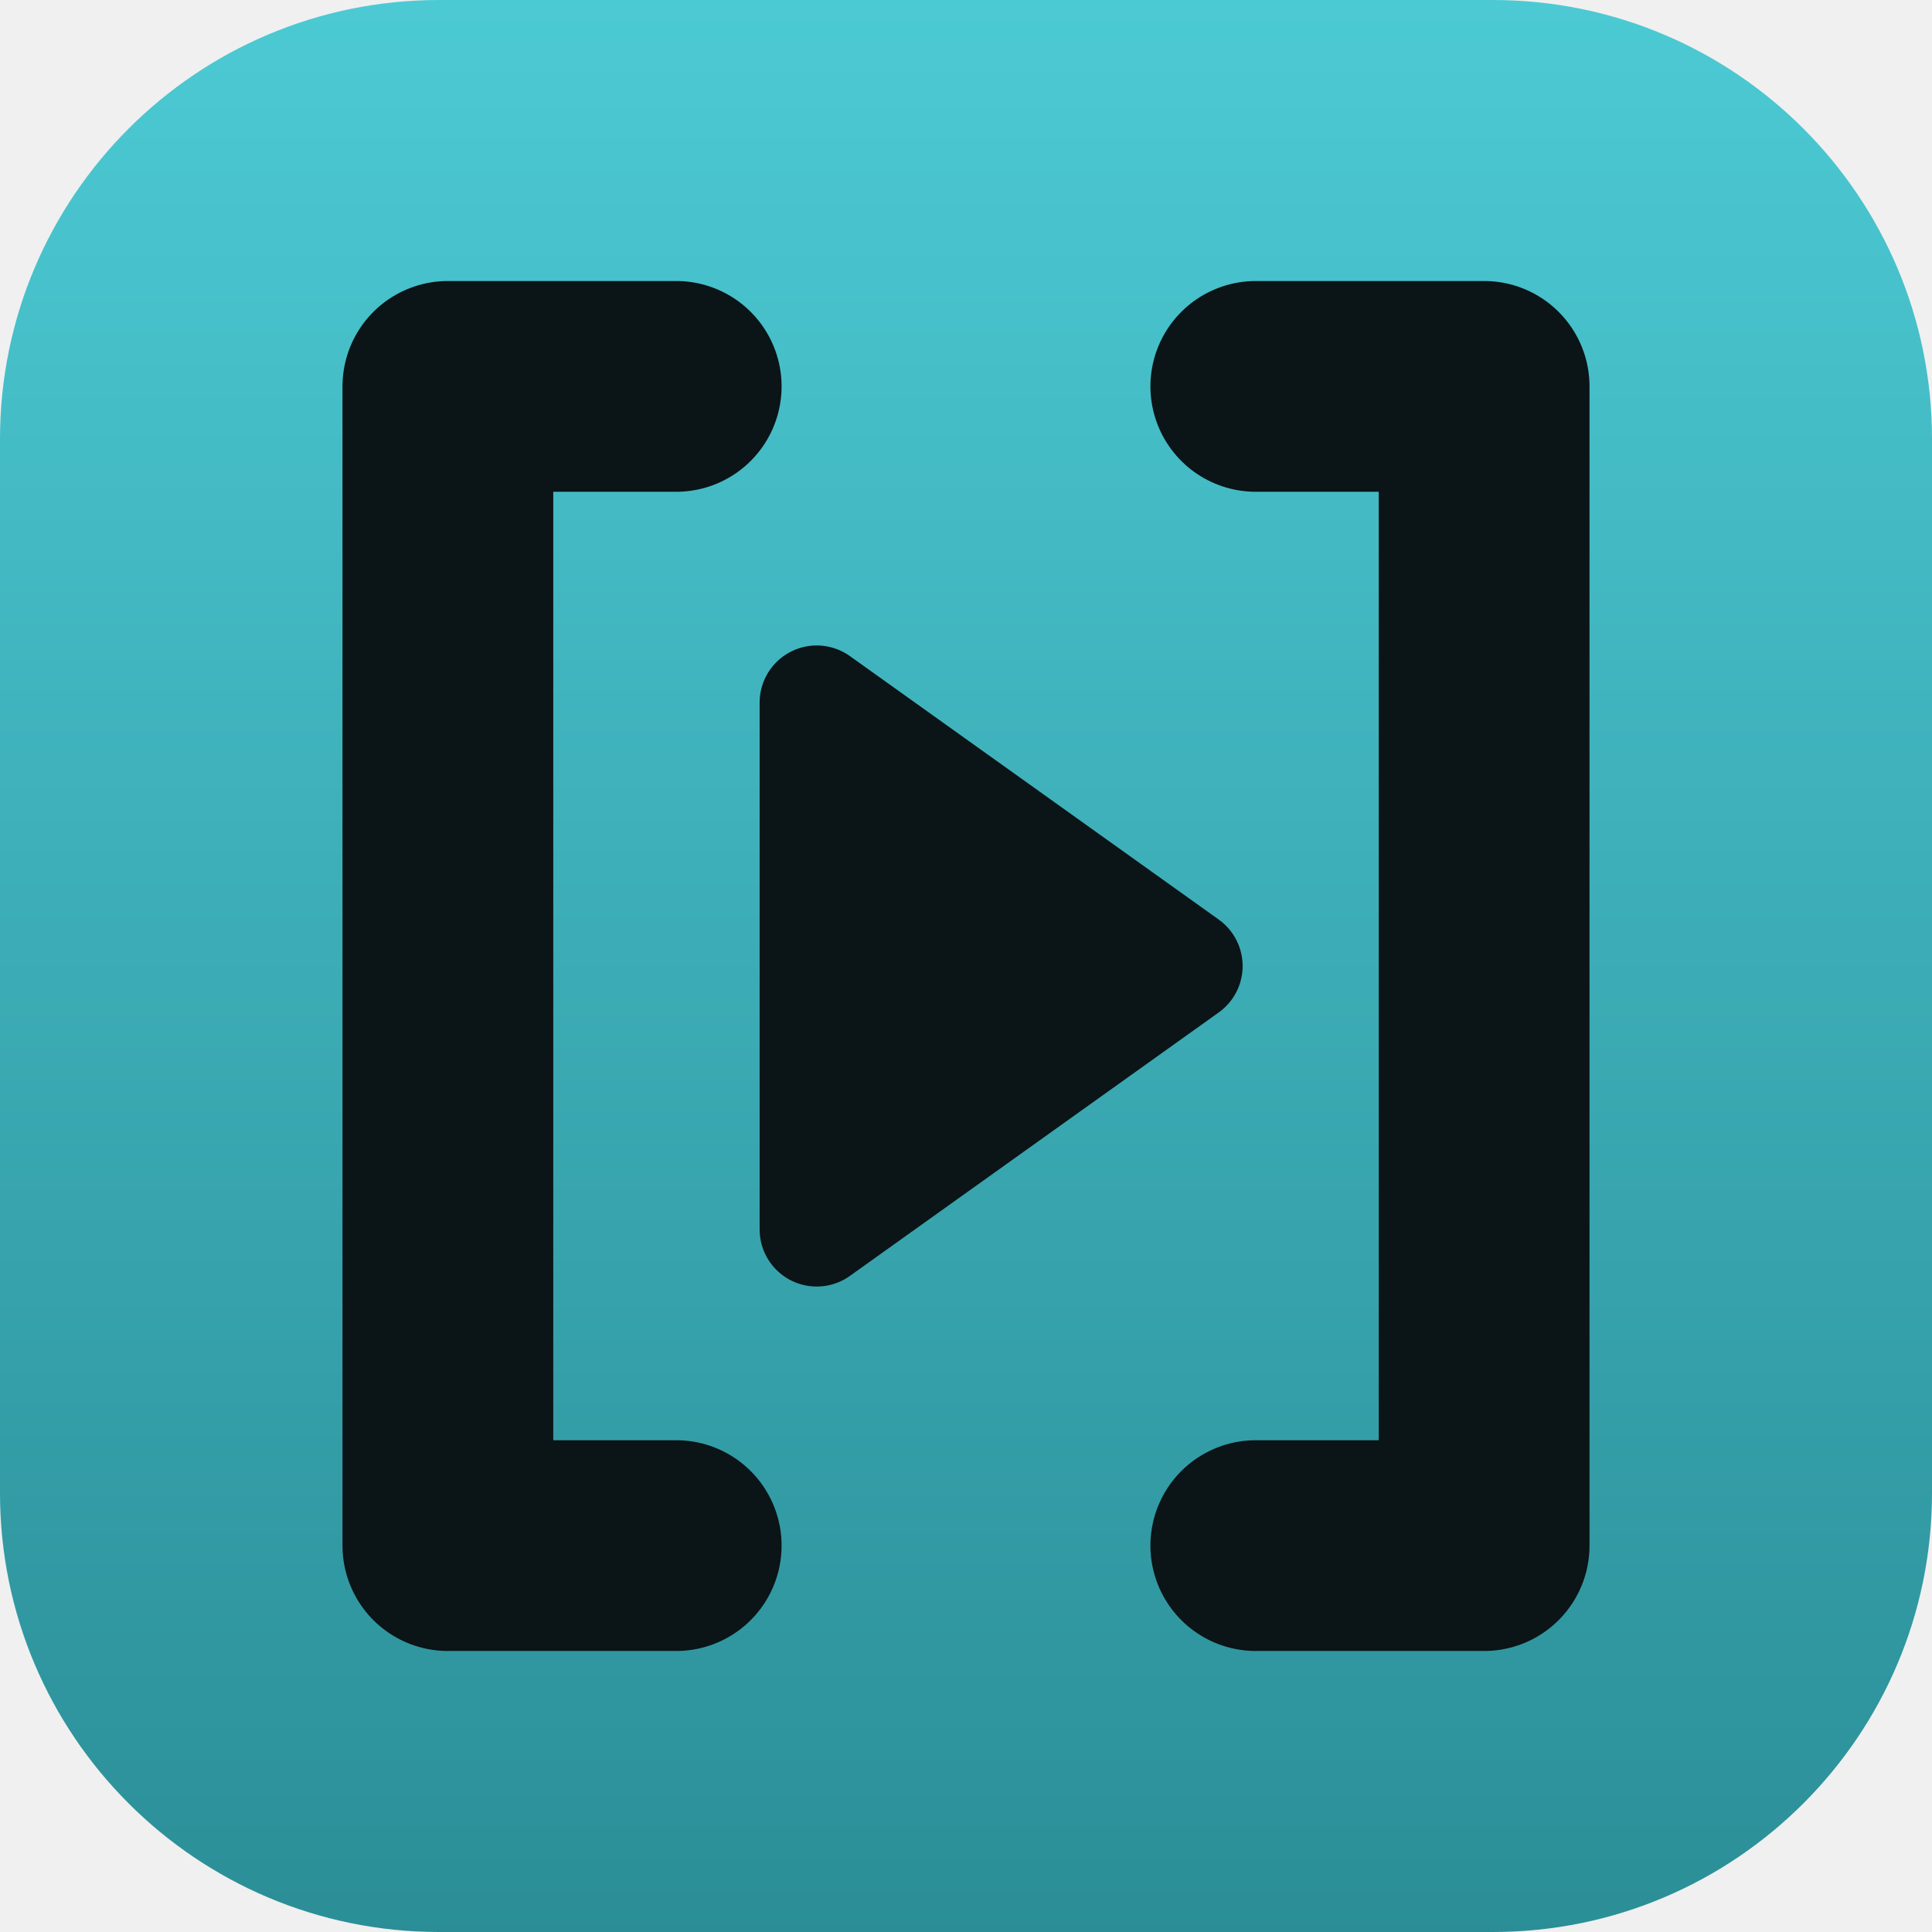
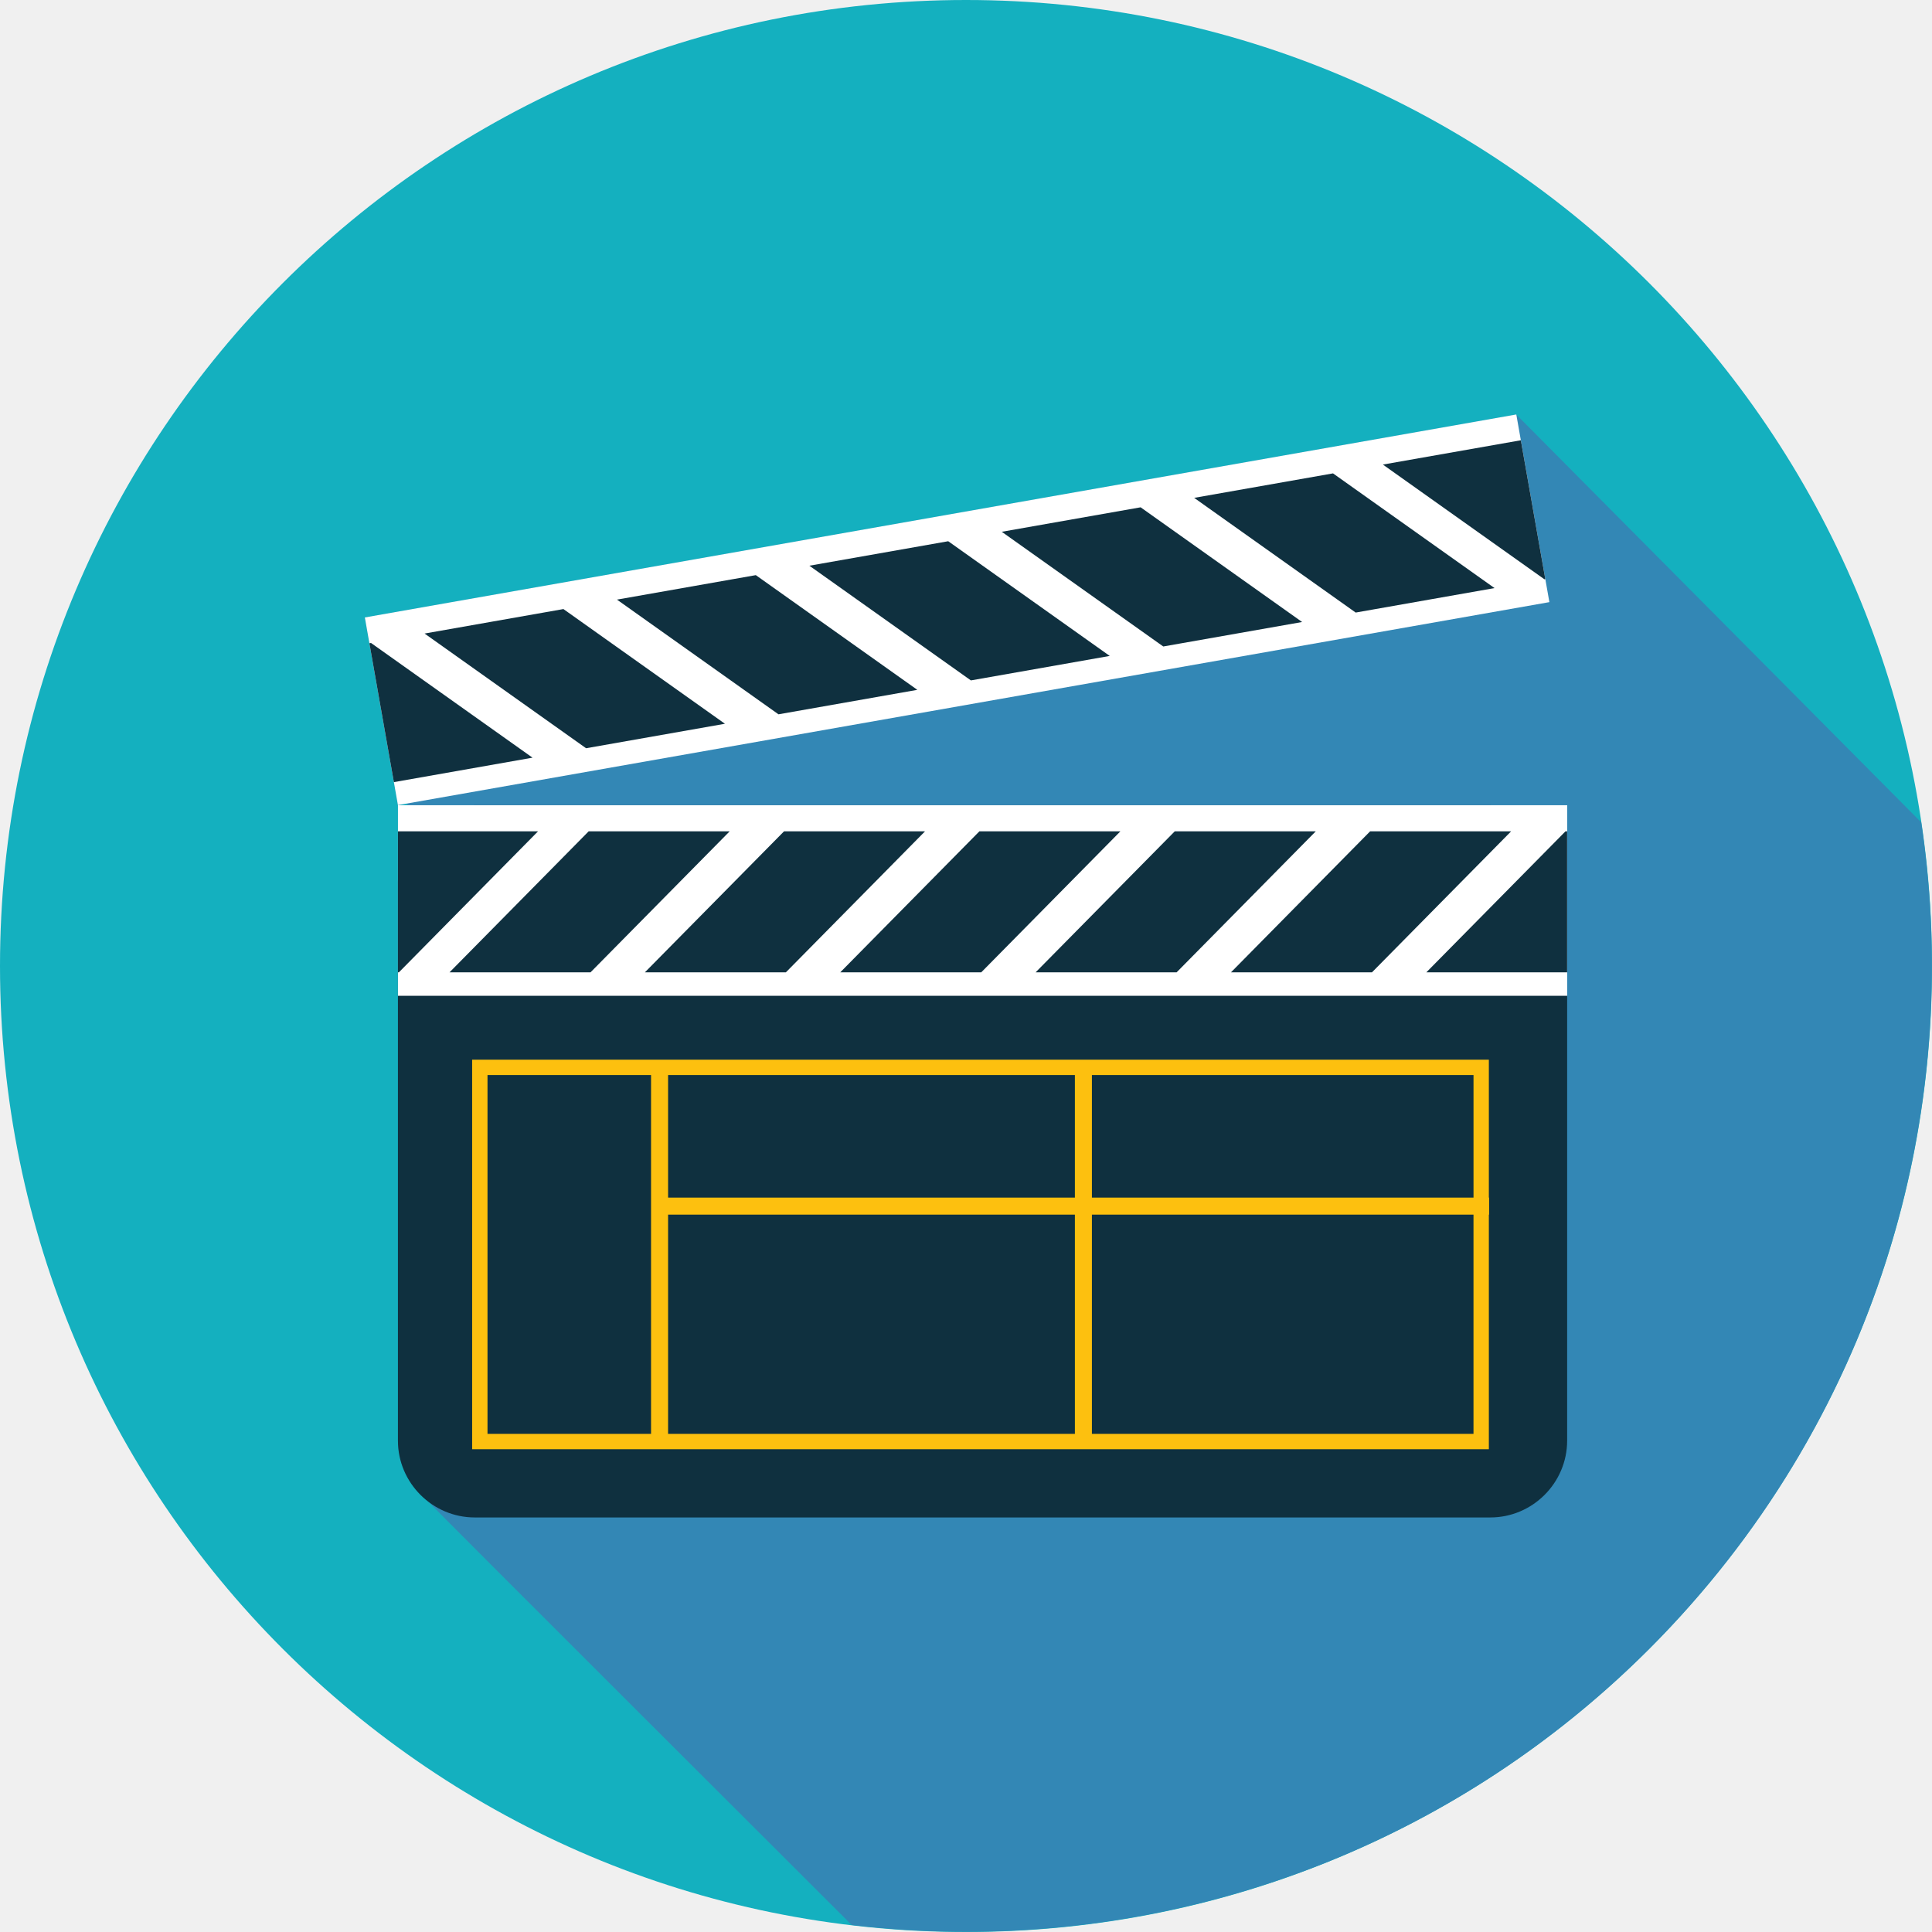
- <svg xmlns="http://www.w3.org/2000/svg" viewBox="36 36 440 440">
-   <defs>
-     <linearGradient id="clippressTile" x1="0" y1="0" x2="0" y2="1">
-       <stop offset="0" stop-color="#4ccad4" />
-       <stop offset="1" stop-color="#2b8e97" />
-     </linearGradient>
-   </defs>
-   <rect x="36" y="36" width="440" height="440" rx="100" fill="url(#clippressTile)" />
-   <g fill="none" stroke="#0b1417" stroke-width="48" stroke-linecap="round" stroke-linejoin="round">
-     <path d="M190 124 H138 V388 H190" />
-     <path d="M322 124 H374 V388 H322" />
+ <svg xmlns="http://www.w3.org/2000/svg" version="1.1" id="Layer_1" x="0px" y="0px" viewBox="0 0 512 512" style="enable-background:new 0 0 512 512;" xml:space="preserve">
+   <g>
+     <circle style="fill:#14B0BF;" cx="256" cy="256" r="256" />
+     <path style="fill:#3387B5;" d="M437.018,437.018c59.699-59.699,83.722-141.548,72.12-219.09L401.833,109.86L96.691,163.666   l8.771,49.731l2.463-0.435l0.077,0.435h-2.54v168.397c0,6.38,3.036,12.032,7.67,15.77c0.916,1.137,112.067,112.067,112.579,112.579   C300.913,519.05,379.31,494.725,437.018,437.018z" />
+     <path style="fill:#0F303F;" d="M415.309,381.788c0,11.192-9.16,20.352-20.352,20.352H125.809c-11.192,0-20.352-9.16-20.352-20.352   V233.743c0-11.192,9.16-20.352,20.352-20.352h269.148c11.192,0,20.352,9.16,20.352,20.352V381.788z" />
+     <rect x="105.462" y="213.396" style="fill:#FFFFFF;" width="309.862" height="50.499" />
+     <path style="fill:#0F303F;" d="M156.001,220.314l-36.874,37.366h37.366l36.874-37.366H156.001z M311.322,220.314l-36.874,37.366   h37.366l36.874-37.366H311.322z M207.775,220.314L170.9,257.679h37.366l36.874-37.366H207.775z M259.548,220.314l-36.874,37.366   h37.366l36.874-37.366H259.548z M363.095,220.314l-36.874,37.366h37.366l36.874-37.366H363.095z M414.868,220.314l-36.874,37.366   h37.315v-37.366H414.868z M105.462,220.314v37.366h0.246l36.874-37.366H105.462z" />
+     <rect x="98.721" y="136.353" transform="matrix(0.9848 -0.1736 0.1736 0.9848 -24.203 46.4881)" style="fill:#FFFFFF;" width="309.857" height="50.498" />
+     <path style="fill:#0F303F;" d="M316.467,131.937l42.803,30.397l36.797-6.487l-42.803-30.397L316.467,131.937z M163.502,158.904   l42.803,30.397l36.797-6.487L200.3,152.417L163.502,158.904z M265.477,140.928l42.803,30.397l36.797-6.487l-42.803-30.397   L265.477,140.928z M214.492,149.919l42.803,30.397l36.797-6.487l-42.803-30.397L214.492,149.919z M112.517,167.895l42.803,30.397   l36.797-6.487l-42.803-30.397L112.517,167.895z M97.894,170.476l6.487,36.797l36.746-6.482l-42.803-30.397L97.894,170.476z    M366.479,123.116l42.803,30.397l0.241-0.041l-6.487-36.797L366.479,123.116z" />
+     <path style="fill:#FDC00F;" d="M394.634,317.379h-0.072v-36.552h-269.44v103.235h269.44v-62.172h0.072V317.379z M390.497,284.897   v32.481h-101.13v-32.481L390.497,284.897L390.497,284.897z M284.856,284.897v32.481H177.05v-32.481L284.856,284.897   L284.856,284.897z M129.193,379.991v-95.094h43.341v95.094H129.193z M177.05,379.991v-58.102h107.807v58.102L177.05,379.991   L177.05,379.991z M390.497,379.991h-101.13v-58.102h101.125v58.102H390.497z" />
  </g>
-   <path d="M222 196 L306 256 L222 316 Z" fill="#0b1417" stroke="#0b1417" stroke-width="26" stroke-linejoin="round" />
+   <g>
+ </g>
+   <g>
+ </g>
+   <g>
+ </g>
+   <g>
+ </g>
+   <g>
+ </g>
+   <g>
+ </g>
+   <g>
+ </g>
+   <g>
+ </g>
+   <g>
+ </g>
+   <g>
+ </g>
+   <g>
+ </g>
+   <g>
+ </g>
+   <g>
+ </g>
+   <g>
+ </g>
+   <g>
+ </g>
</svg>
